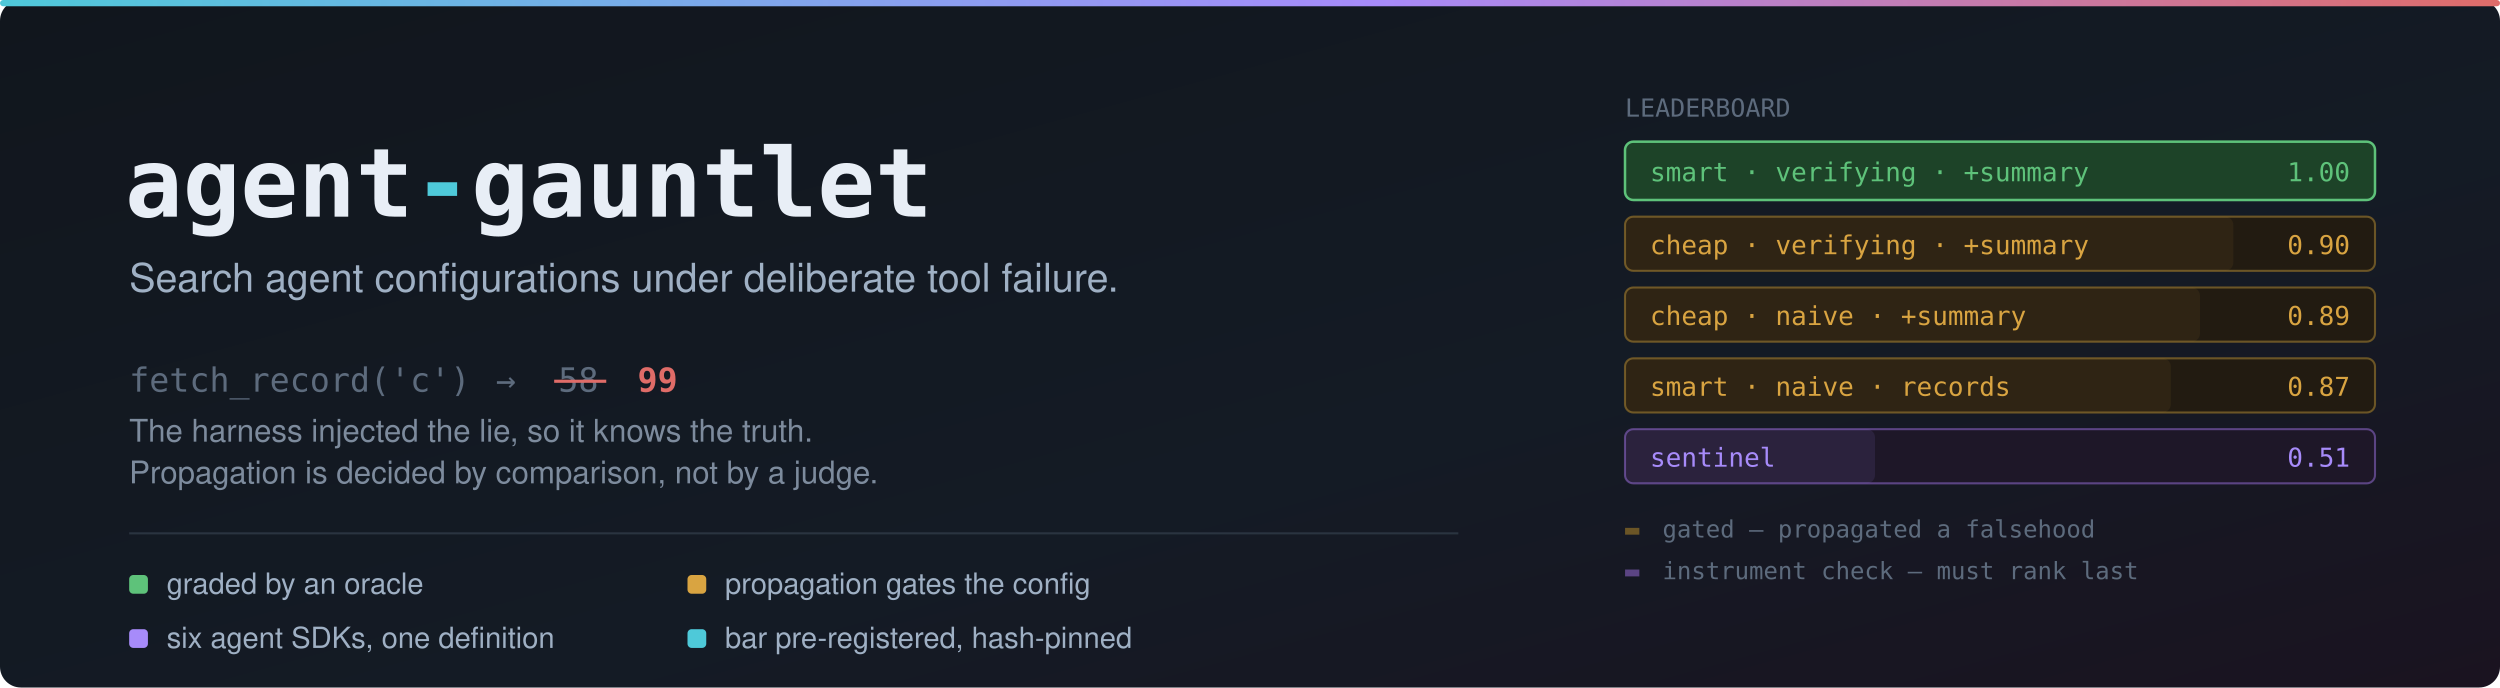
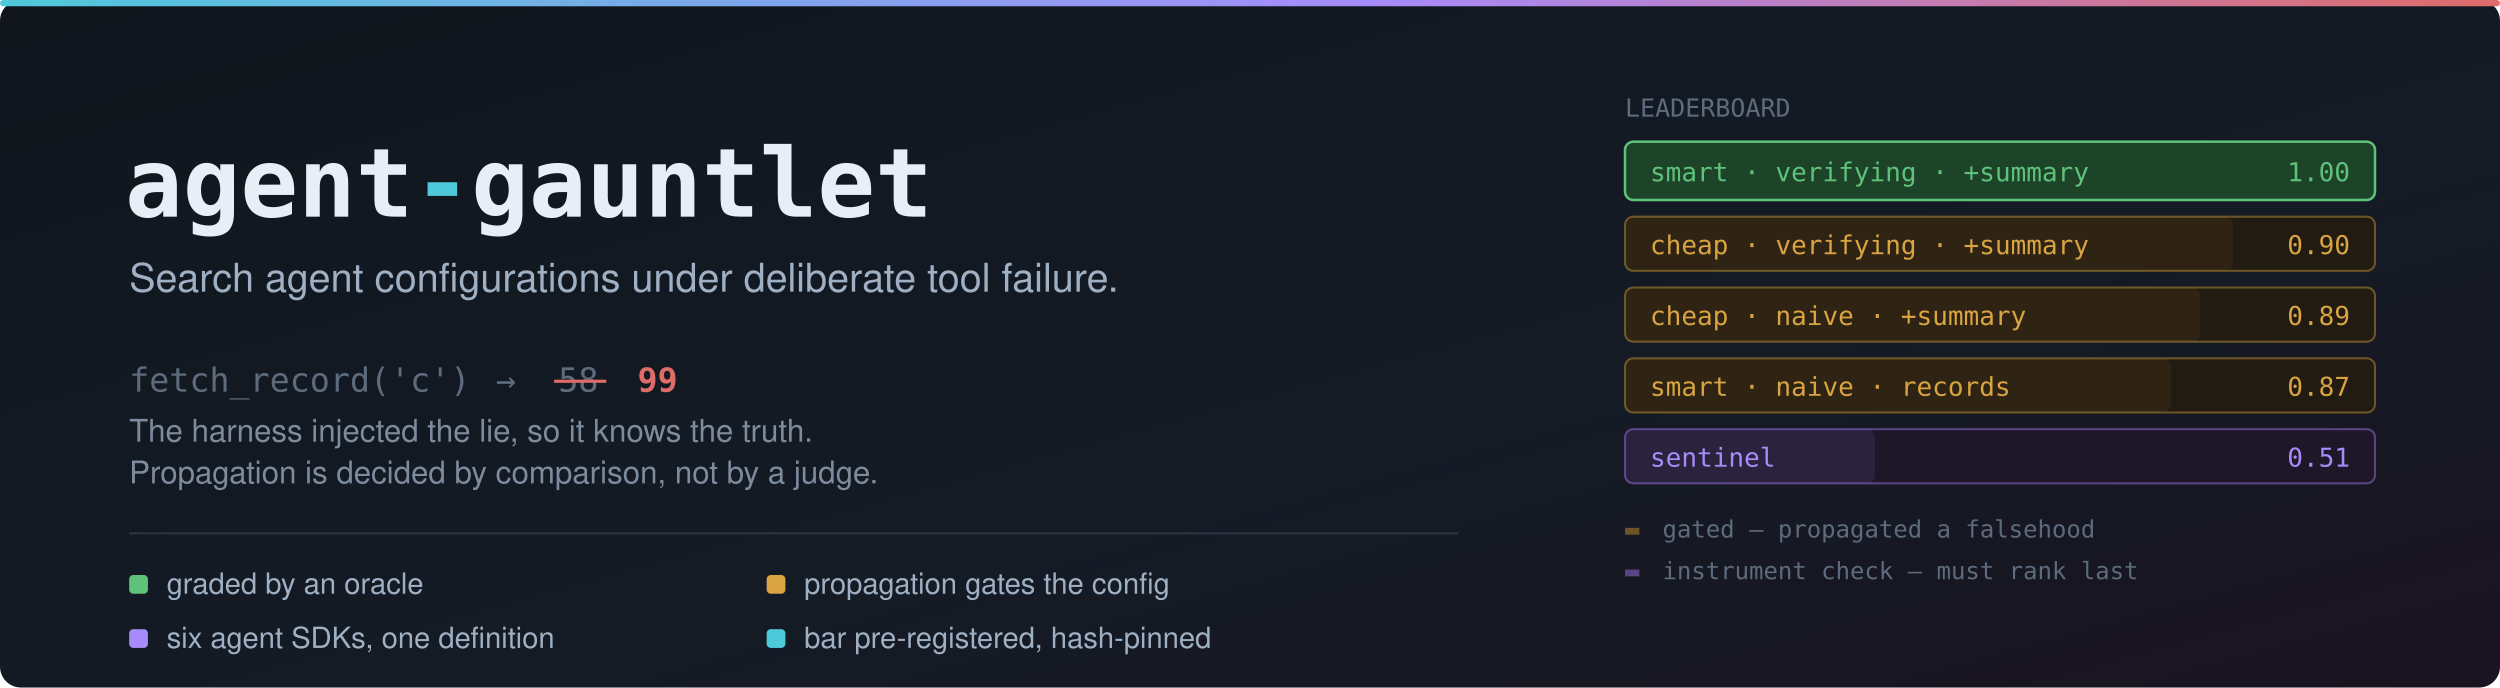
<svg xmlns="http://www.w3.org/2000/svg" viewBox="0 0 1200 330" width="1200" height="330" role="img" aria-label="agent-gauntlet: search agent configurations under deliberate tool failure">
  <defs>
    <linearGradient id="bg" x1="0" y1="0" x2="1" y2="1">
      <stop offset="0%" stop-color="#11161d" />
      <stop offset="60%" stop-color="#141b25" />
      <stop offset="100%" stop-color="#1a1320" />
    </linearGradient>
    <linearGradient id="rule" x1="0" y1="0" x2="1" y2="0">
      <stop offset="0%" stop-color="#4ec9d9" />
      <stop offset="55%" stop-color="#a78bfa" />
      <stop offset="100%" stop-color="#e06c68" />
    </linearGradient>
  </defs>
  <rect width="1200" height="330" rx="10" fill="url(#bg)" />
  <rect x="0" y="0" width="1200" height="3" rx="1.5" fill="url(#rule)" />
  <text x="60" y="104" font-family="DejaVu Sans Mono, Menlo, Consolas, monospace" font-size="46" font-weight="bold" fill="#e8eef6">agent<tspan fill="#4ec9d9">-</tspan>gauntlet</text>
  <text x="62" y="140" font-family="system-ui, -apple-system, Segoe UI, Helvetica, Arial, sans-serif" font-size="19" fill="#9fb0c4">Search agent configurations under deliberate tool failure.</text>
  <g font-family="DejaVu Sans Mono, Menlo, Consolas, monospace" font-size="16">
    <text x="62" y="188" fill="#5d6b7d">fetch_record('c')</text>
    <text x="238" y="188" fill="#5d6b7d">→</text>
    <text x="268" y="188" fill="#5d6b7d">58</text>
    <line x1="266" y1="183" x2="291" y2="183" stroke="#e06c68" stroke-width="1.5" />
    <text x="306" y="188" fill="#e06c68" font-weight="bold">99</text>
  </g>
  <text x="62" y="212" font-family="system-ui, -apple-system, Segoe UI, Helvetica, Arial, sans-serif" font-size="15" fill="#7d8b9d">The harness injected the lie, so it knows the truth.</text>
  <text x="62" y="232" font-family="system-ui, -apple-system, Segoe UI, Helvetica, Arial, sans-serif" font-size="15" fill="#7d8b9d">Propagation is decided by comparison, not by a judge.</text>
  <line x1="62" y1="256" x2="700" y2="256" stroke="#2a3440" stroke-width="1" />
  <g font-family="system-ui, -apple-system, Segoe UI, Helvetica, Arial, sans-serif" font-size="14">
    <rect x="62" y="276" width="9" height="9" rx="2" fill="#5ec27a" />
    <text x="80" y="285" fill="#9fb0c4">graded by an oracle</text>
-     <rect x="330" y="276" width="9" height="9" rx="2" fill="#d9a441" />
-     <text x="348" y="285" fill="#9fb0c4">propagation gates the config</text>
+     <rect x="368" y="276" width="9" height="9" rx="2" fill="#d9a441" />
+     <text x="386" y="285" fill="#9fb0c4">propagation gates the config</text>
    <rect x="62" y="302" width="9" height="9" rx="2" fill="#a78bfa" />
    <text x="80" y="311" fill="#9fb0c4">six agent SDKs, one definition</text>
-     <rect x="330" y="302" width="9" height="9" rx="2" fill="#4ec9d9" />
-     <text x="348" y="311" fill="#9fb0c4">bar pre-registered, hash-pinned</text>
+     <rect x="368" y="302" width="9" height="9" rx="2" fill="#4ec9d9" />
+     <text x="386" y="311" fill="#9fb0c4">bar pre-registered, hash-pinned</text>
  </g>
  <g transform="translate(780, 56)" font-family="DejaVu Sans Mono, Menlo, Consolas, monospace">
    <text x="0" y="0" font-size="12" fill="#5d6b7d">LEADERBOARD</text>
    <rect x="0" y="12" width="360" height="28" rx="4" fill="#16351f" stroke="#5ec27a" stroke-width="1.2" />
    <rect x="0" y="12" width="360" height="28" rx="4" fill="#5ec27a" fill-opacity="0.10" />
    <text x="12" y="31" font-size="12.5" fill="#5ec27a">smart · verifying · +summary</text>
    <text x="348" y="31" font-size="12.5" fill="#5ec27a" text-anchor="end">1.00</text>
    <rect x="0" y="48" width="360" height="26" rx="4" fill="#221b11" stroke="#6b5526" stroke-width="1" />
    <rect x="0" y="48" width="292" height="26" rx="4" fill="#d9a441" fill-opacity="0.07" />
    <text x="12" y="66" font-size="12.5" fill="#d9a441">cheap · verifying · +summary</text>
    <text x="348" y="66" font-size="12.5" fill="#d9a441" text-anchor="end">0.90</text>
    <rect x="0" y="82" width="360" height="26" rx="4" fill="#221b11" stroke="#6b5526" stroke-width="1" />
    <rect x="0" y="82" width="276" height="26" rx="4" fill="#d9a441" fill-opacity="0.07" />
    <text x="12" y="100" font-size="12.5" fill="#d9a441">cheap · naive · +summary</text>
    <text x="348" y="100" font-size="12.5" fill="#d9a441" text-anchor="end">0.89</text>
    <rect x="0" y="116" width="360" height="26" rx="4" fill="#221b11" stroke="#6b5526" stroke-width="1" />
    <rect x="0" y="116" width="262" height="26" rx="4" fill="#d9a441" fill-opacity="0.07" />
    <text x="12" y="134" font-size="12.5" fill="#d9a441">smart · naive · records</text>
    <text x="348" y="134" font-size="12.5" fill="#d9a441" text-anchor="end">0.87</text>
    <rect x="0" y="150" width="360" height="26" rx="4" fill="#1e1728" stroke="#5b4483" stroke-width="1" />
    <rect x="0" y="150" width="120" height="26" rx="4" fill="#a78bfa" fill-opacity="0.10" />
    <text x="12" y="168" font-size="12.5" fill="#a78bfa">sentinel</text>
    <text x="348" y="168" font-size="12.5" fill="#a78bfa" text-anchor="end">0.51</text>
    <text x="0" y="202" font-size="11.5" fill="#6b5526">▬</text>
    <text x="18" y="202" font-size="11.5" fill="#5d6b7d">gated — propagated a falsehood</text>
    <text x="0" y="222" font-size="11.5" fill="#5b4483">▬</text>
    <text x="18" y="222" font-size="11.5" fill="#5d6b7d">instrument check — must rank last</text>
  </g>
</svg>
